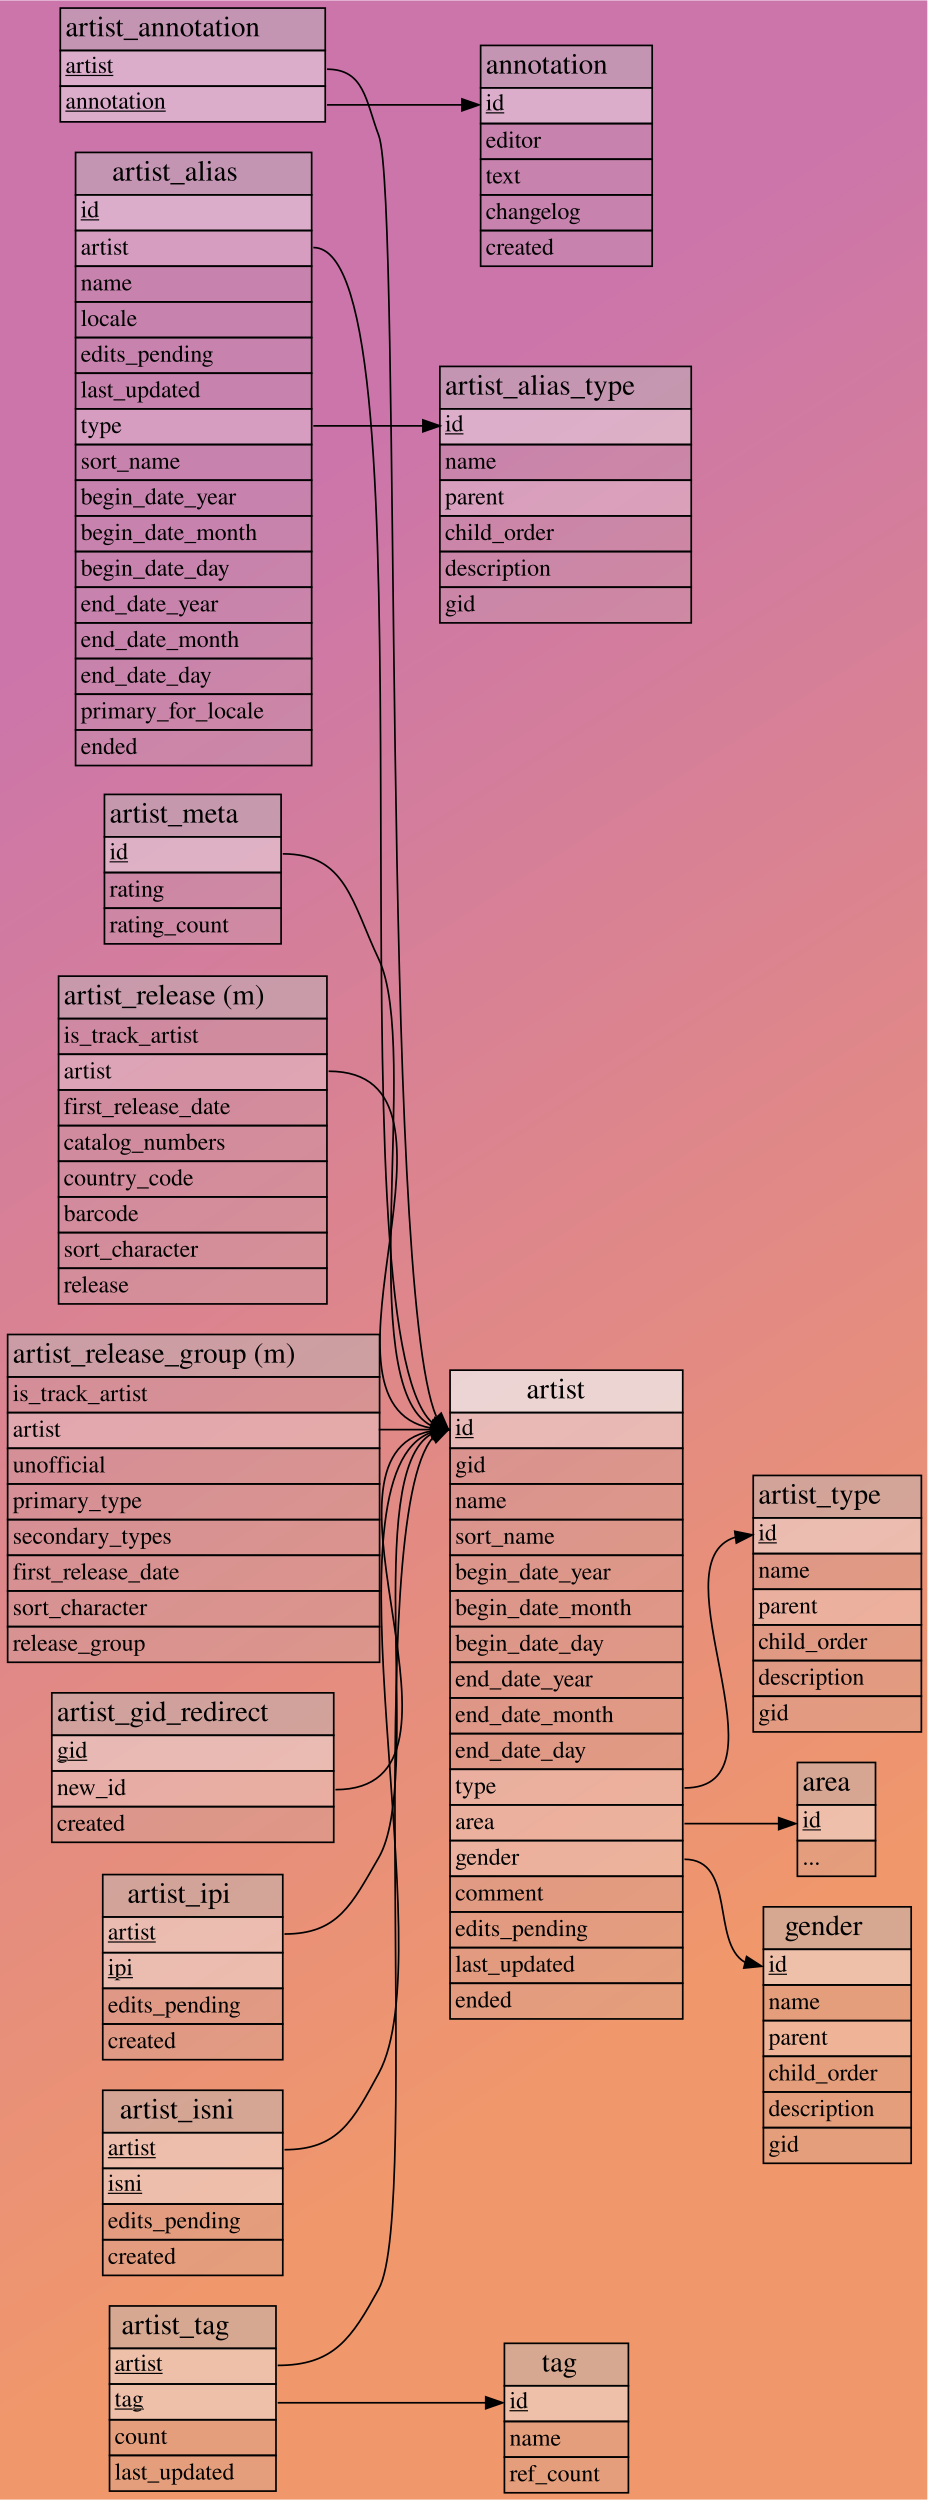
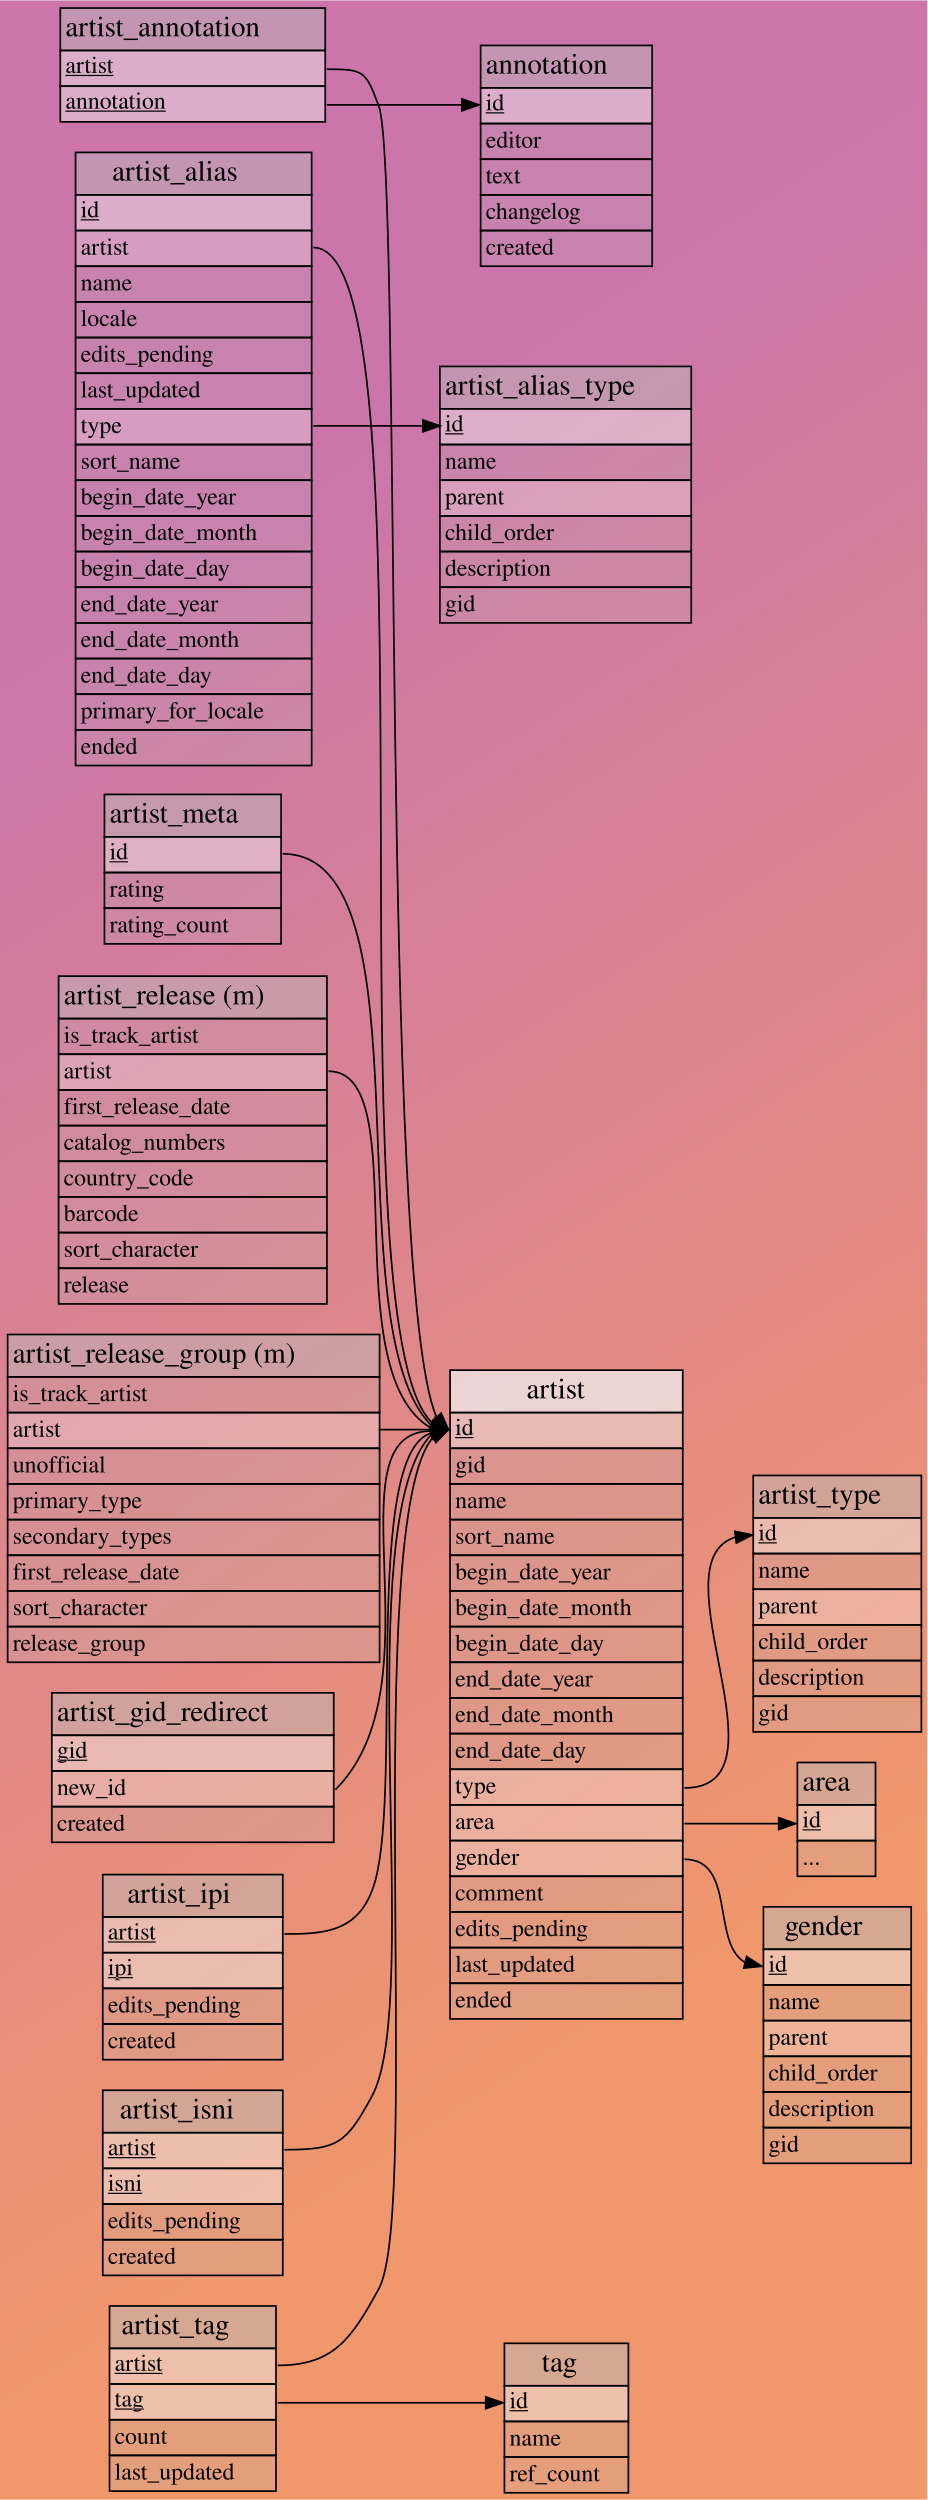
- <svg xmlns="http://www.w3.org/2000/svg" xmlns:xlink="http://www.w3.org/1999/xlink" width="546pt" height="1472pt" viewBox="0 0 546 1471.5">
+ <svg xmlns="http://www.w3.org/2000/svg" xmlns:xlink="http://www.w3.org/1999/xlink" width="546pt" height="1472pt" version="1.1" viewBox="0 0 546 1471.5">
  <g class="graph" transform="scale(1) translate(4 1467.5)">
    <a xlink:title="Tables for the “artist” core entity type properties">
      <defs>
        <linearGradient id="l_0" x1="32.58" x2="505.42" y1="-1099.6" y2="-363.87" gradientUnits="userSpaceOnUse">
          <stop stop-color="#cb75ab" offset="0" />
          <stop stop-color="#f0976c" offset="1" />
        </linearGradient>
      </defs>
      <polygon points="-4 4 -4 -1467.5 542 -1467.5 542 4" fill="url(#l_0)" stroke="transparent" />
    </a>
    <g class="node">
      <polygon points="279 -1416 279 -1441 380 -1441 380 -1416" fill="#bbb" fill-opacity=".467" stroke="transparent" />
      <polygon points="279 -1416 279 -1441 380 -1441 380 -1416" fill="none" stroke="#000" />
      <text x="282" y="-1424.4" font-family="Times,serif" font-size="17">annotation</text>
      <polygon points="279 -1395 279 -1416 380 -1416 380 -1395" fill="#eee" fill-opacity=".467" stroke="transparent" />
      <polygon points="279 -1395 279 -1416 380 -1416 380 -1395" fill="none" stroke="#000" />
      <text x="282" y="-1402.8" font-family="Times,serif" font-size="14" text-decoration="underline">id</text>
      <polygon points="279 -1374 279 -1395 380 -1395 380 -1374" fill="#bbb" fill-opacity=".2" stroke="transparent" />
      <polygon points="279 -1374 279 -1395 380 -1395 380 -1374" fill="none" stroke="#000" />
      <text x="282" y="-1380.8" font-family="Times,serif" font-size="14">editor</text>
      <polygon points="279 -1353 279 -1374 380 -1374 380 -1353" fill="#bbb" fill-opacity=".2" stroke="transparent" />
      <polygon points="279 -1353 279 -1374 380 -1374 380 -1353" fill="none" stroke="#000" />
      <text x="282" y="-1359.8" font-family="Times,serif" font-size="14">text</text>
      <polygon points="279 -1332 279 -1353 380 -1353 380 -1332" fill="#bbb" fill-opacity=".2" stroke="transparent" />
      <polygon points="279 -1332 279 -1353 380 -1353 380 -1332" fill="none" stroke="#000" />
      <text x="282" y="-1338.8" font-family="Times,serif" font-size="14">changelog</text>
      <polygon points="279 -1311 279 -1332 380 -1332 380 -1311" fill="#bbb" fill-opacity=".2" stroke="transparent" />
      <polygon points="279 -1311 279 -1332 380 -1332 380 -1311" fill="none" stroke="#000" />
      <text x="282" y="-1317.8" font-family="Times,serif" font-size="14">created</text>
    </g>
    <g class="node">
      <polygon points="465.5 -405 465.5 -430 511.5 -430 511.5 -405" fill="#bbb" fill-opacity=".467" stroke="transparent" />
      <polygon points="465.5 -405 465.5 -430 511.5 -430 511.5 -405" fill="none" stroke="#000" />
      <text x="468.5" y="-413.4" font-family="Times,serif" font-size="17">area</text>
      <polygon points="465.5 -384 465.5 -405 511.5 -405 511.5 -384" fill="#eee" fill-opacity=".467" stroke="transparent" />
      <polygon points="465.5 -384 465.5 -405 511.5 -405 511.5 -384" fill="none" stroke="#000" />
      <text x="468.5" y="-391.8" font-family="Times,serif" font-size="14" text-decoration="underline">id</text>
      <polygon points="465.5 -363 465.5 -384 511.5 -384 511.5 -363" fill="#bbb" fill-opacity=".2" stroke="transparent" />
      <polygon points="465.5 -363 465.5 -384 511.5 -384 511.5 -363" fill="none" stroke="#000" />
      <text x="468.5" y="-369.8" font-family="Times,serif" font-size="14">...</text>
    </g>
    <g class="node">
      <polygon points="261 -636 261 -661 398 -661 398 -636" fill="#eee" fill-opacity=".733" stroke="transparent" />
      <polygon points="261 -636 261 -661 398 -661 398 -636" fill="none" stroke="#000" />
      <text x="306" y="-644.4" font-family="Times,serif" font-size="17">artist</text>
      <polygon points="261 -615 261 -636 398 -636 398 -615" fill="#eee" fill-opacity=".467" stroke="transparent" />
      <polygon points="261 -615 261 -636 398 -636 398 -615" fill="none" stroke="#000" />
      <text x="264" y="-622.8" font-family="Times,serif" font-size="14" text-decoration="underline">id</text>
      <polygon points="261 -594 261 -615 398 -615 398 -594" fill="#bbb" fill-opacity=".2" stroke="transparent" />
      <polygon points="261 -594 261 -615 398 -615 398 -594" fill="none" stroke="#000" />
      <text x="264" y="-600.8" font-family="Times,serif" font-size="14">gid</text>
      <polygon points="261 -573 261 -594 398 -594 398 -573" fill="#bbb" fill-opacity=".2" stroke="transparent" />
      <polygon points="261 -573 261 -594 398 -594 398 -573" fill="none" stroke="#000" />
      <text x="264" y="-579.8" font-family="Times,serif" font-size="14">name</text>
      <polygon points="261 -552 261 -573 398 -573 398 -552" fill="#bbb" fill-opacity=".2" stroke="transparent" />
      <polygon points="261 -552 261 -573 398 -573 398 -552" fill="none" stroke="#000" />
      <text x="264" y="-558.8" font-family="Times,serif" font-size="14">sort_name</text>
      <polygon points="261 -531 261 -552 398 -552 398 -531" fill="#bbb" fill-opacity=".2" stroke="transparent" />
      <polygon points="261 -531 261 -552 398 -552 398 -531" fill="none" stroke="#000" />
      <text x="264" y="-537.8" font-family="Times,serif" font-size="14">begin_date_year</text>
      <polygon points="261 -510 261 -531 398 -531 398 -510" fill="#bbb" fill-opacity=".2" stroke="transparent" />
      <polygon points="261 -510 261 -531 398 -531 398 -510" fill="none" stroke="#000" />
      <text x="264" y="-516.8" font-family="Times,serif" font-size="14">begin_date_month</text>
      <polygon points="261 -489 261 -510 398 -510 398 -489" fill="#bbb" fill-opacity=".2" stroke="transparent" />
      <polygon points="261 -489 261 -510 398 -510 398 -489" fill="none" stroke="#000" />
      <text x="264" y="-495.8" font-family="Times,serif" font-size="14">begin_date_day</text>
      <polygon points="261 -468 261 -489 398 -489 398 -468" fill="#bbb" fill-opacity=".2" stroke="transparent" />
      <polygon points="261 -468 261 -489 398 -489 398 -468" fill="none" stroke="#000" />
      <text x="264" y="-474.8" font-family="Times,serif" font-size="14">end_date_year</text>
      <polygon points="261 -447 261 -468 398 -468 398 -447" fill="#bbb" fill-opacity=".2" stroke="transparent" />
      <polygon points="261 -447 261 -468 398 -468 398 -447" fill="none" stroke="#000" />
      <text x="264" y="-453.8" font-family="Times,serif" font-size="14">end_date_month</text>
      <polygon points="261 -426 261 -447 398 -447 398 -426" fill="#bbb" fill-opacity=".2" stroke="transparent" />
      <polygon points="261 -426 261 -447 398 -447 398 -426" fill="none" stroke="#000" />
      <text x="264" y="-432.8" font-family="Times,serif" font-size="14">end_date_day</text>
      <polygon points="261 -405 261 -426 398 -426 398 -405" fill="#eee" fill-opacity=".333" stroke="transparent" />
      <polygon points="261 -405 261 -426 398 -426 398 -405" fill="none" stroke="#000" />
      <text x="264" y="-411.8" font-family="Times,serif" font-size="14">type</text>
      <polygon points="261 -384 261 -405 398 -405 398 -384" fill="#eee" fill-opacity=".333" stroke="transparent" />
      <polygon points="261 -384 261 -405 398 -405 398 -384" fill="none" stroke="#000" />
      <text x="264" y="-390.8" font-family="Times,serif" font-size="14">area</text>
      <polygon points="261 -363 261 -384 398 -384 398 -363" fill="#eee" fill-opacity=".333" stroke="transparent" />
      <polygon points="261 -363 261 -384 398 -384 398 -363" fill="none" stroke="#000" />
      <text x="264" y="-369.8" font-family="Times,serif" font-size="14">gender</text>
      <polygon points="261 -342 261 -363 398 -363 398 -342" fill="#bbb" fill-opacity=".2" stroke="transparent" />
      <polygon points="261 -342 261 -363 398 -363 398 -342" fill="none" stroke="#000" />
      <text x="264" y="-348.8" font-family="Times,serif" font-size="14">comment</text>
      <polygon points="261 -321 261 -342 398 -342 398 -321" fill="#bbb" fill-opacity=".2" stroke="transparent" />
      <polygon points="261 -321 261 -342 398 -342 398 -321" fill="none" stroke="#000" />
      <text x="264" y="-327.8" font-family="Times,serif" font-size="14">edits_pending</text>
      <polygon points="261 -300 261 -321 398 -321 398 -300" fill="#bbb" fill-opacity=".2" stroke="transparent" />
      <polygon points="261 -300 261 -321 398 -321 398 -300" fill="none" stroke="#000" />
      <text x="264" y="-306.8" font-family="Times,serif" font-size="14">last_updated</text>
      <polygon points="261 -279 261 -300 398 -300 398 -279" fill="#bbb" fill-opacity=".2" stroke="transparent" />
      <polygon points="261 -279 261 -300 398 -300 398 -279" fill="none" stroke="#000" />
      <text x="264" y="-285.8" font-family="Times,serif" font-size="14">ended</text>
    </g>
    <g class="edge">
      <path d="m399-394h55.24" fill="none" stroke="#000" />
      <polygon points="454.5 -397.5 464.5 -394 454.5 -390.5" stroke="#000" />
    </g>
    <g class="node">
      <polygon points="439.5 -574 439.5 -599 538.5 -599 538.5 -574" fill="#bbb" fill-opacity=".467" stroke="transparent" />
      <polygon points="439.5 -574 439.5 -599 538.5 -599 538.5 -574" fill="none" stroke="#000" />
      <text x="442.5" y="-582.4" font-family="Times,serif" font-size="17">artist_type</text>
      <polygon points="439.5 -553 439.5 -574 538.5 -574 538.5 -553" fill="#eee" fill-opacity=".467" stroke="transparent" />
      <polygon points="439.5 -553 439.5 -574 538.5 -574 538.5 -553" fill="none" stroke="#000" />
      <text x="442.5" y="-560.8" font-family="Times,serif" font-size="14" text-decoration="underline">id</text>
      <polygon points="439.5 -532 439.5 -553 538.5 -553 538.5 -532" fill="#bbb" fill-opacity=".2" stroke="transparent" />
      <polygon points="439.5 -532 439.5 -553 538.5 -553 538.5 -532" fill="none" stroke="#000" />
      <text x="442.5" y="-538.8" font-family="Times,serif" font-size="14">name</text>
      <polygon points="439.5 -511 439.5 -532 538.5 -532 538.5 -511" fill="#eee" fill-opacity=".333" stroke="transparent" />
      <polygon points="439.5 -511 439.5 -532 538.5 -532 538.5 -511" fill="none" stroke="#000" />
      <text x="442.5" y="-517.8" font-family="Times,serif" font-size="14">parent</text>
      <polygon points="439.5 -490 439.5 -511 538.5 -511 538.5 -490" fill="#bbb" fill-opacity=".2" stroke="transparent" />
      <polygon points="439.5 -490 439.5 -511 538.5 -511 538.5 -490" fill="none" stroke="#000" />
      <text x="442.5" y="-496.8" font-family="Times,serif" font-size="14">child_order</text>
      <polygon points="439.5 -469 439.5 -490 538.5 -490 538.5 -469" fill="#bbb" fill-opacity=".2" stroke="transparent" />
      <polygon points="439.5 -469 439.5 -490 538.5 -490 538.5 -469" fill="none" stroke="#000" />
      <text x="442.5" y="-475.8" font-family="Times,serif" font-size="14">description</text>
      <polygon points="439.5 -448 439.5 -469 538.5 -469 538.5 -448" fill="#bbb" fill-opacity=".2" stroke="transparent" />
      <polygon points="439.5 -448 439.5 -469 538.5 -469 538.5 -448" fill="none" stroke="#000" />
      <text x="442.5" y="-454.8" font-family="Times,serif" font-size="14">gid</text>
    </g>
    <g class="edge">
      <path d="m399-415c64.68 0-18.1-132.6 29.88-147.62" fill="none" stroke="#000" />
      <polygon points="428.62 -566.12 439 -564 429.56 -559.18" stroke="#000" />
    </g>
    <g class="node">
      <polygon points="445.5 -320 445.5 -345 532.5 -345 532.5 -320" fill="#bbb" fill-opacity=".467" stroke="transparent" />
      <polygon points="445.5 -320 445.5 -345 532.5 -345 532.5 -320" fill="none" stroke="#000" />
      <text x="458" y="-328.4" font-family="Times,serif" font-size="17">gender</text>
      <polygon points="445.5 -299 445.5 -320 532.5 -320 532.5 -299" fill="#eee" fill-opacity=".467" stroke="transparent" />
      <polygon points="445.5 -299 445.5 -320 532.5 -320 532.5 -299" fill="none" stroke="#000" />
      <text x="448.5" y="-306.8" font-family="Times,serif" font-size="14" text-decoration="underline">id</text>
      <polygon points="445.5 -278 445.5 -299 532.5 -299 532.5 -278" fill="#bbb" fill-opacity=".2" stroke="transparent" />
      <polygon points="445.5 -278 445.5 -299 532.5 -299 532.5 -278" fill="none" stroke="#000" />
      <text x="448.5" y="-284.8" font-family="Times,serif" font-size="14">name</text>
      <polygon points="445.5 -257 445.5 -278 532.5 -278 532.5 -257" fill="#eee" fill-opacity=".333" stroke="transparent" />
      <polygon points="445.5 -257 445.5 -278 532.5 -278 532.5 -257" fill="none" stroke="#000" />
      <text x="448.5" y="-263.8" font-family="Times,serif" font-size="14">parent</text>
      <polygon points="445.5 -236 445.5 -257 532.5 -257 532.5 -236" fill="#bbb" fill-opacity=".2" stroke="transparent" />
      <polygon points="445.5 -236 445.5 -257 532.5 -257 532.5 -236" fill="none" stroke="#000" />
      <text x="448.5" y="-242.8" font-family="Times,serif" font-size="14">child_order</text>
      <polygon points="445.5 -215 445.5 -236 532.5 -236 532.5 -215" fill="#bbb" fill-opacity=".2" stroke="transparent" />
      <polygon points="445.5 -215 445.5 -236 532.5 -236 532.5 -215" fill="none" stroke="#000" />
      <text x="448.5" y="-221.8" font-family="Times,serif" font-size="14">description</text>
      <polygon points="445.5 -194 445.5 -215 532.5 -215 532.5 -194" fill="#bbb" fill-opacity=".2" stroke="transparent" />
      <polygon points="445.5 -194 445.5 -215 532.5 -215 532.5 -194" fill="none" stroke="#000" />
      <text x="448.5" y="-200.8" font-family="Times,serif" font-size="14">gid</text>
    </g>
    <g class="edge">
      <path d="m399-373c30.49 0 15.69 49.1 35.56 60.61" fill="none" stroke="#000" />
      <polygon points="435.6 -315.74 444.5 -310 433.96 -308.94" stroke="#000" />
    </g>
    <g class="node">
      <polygon points="40.5 -1353 40.5 -1378 179.5 -1378 179.5 -1353" fill="#bbb" fill-opacity=".467" stroke="transparent" />
      <polygon points="40.5 -1353 40.5 -1378 179.5 -1378 179.5 -1353" fill="none" stroke="#000" />
      <text x="62" y="-1361.4" font-family="Times,serif" font-size="17">artist_alias</text>
      <polygon points="40.5 -1332 40.5 -1353 179.5 -1353 179.5 -1332" fill="#eee" fill-opacity=".467" stroke="transparent" />
      <polygon points="40.5 -1332 40.5 -1353 179.5 -1353 179.5 -1332" fill="none" stroke="#000" />
      <text x="43.5" y="-1339.8" font-family="Times,serif" font-size="14" text-decoration="underline">id</text>
      <polygon points="40.5 -1311 40.5 -1332 179.5 -1332 179.5 -1311" fill="#eee" fill-opacity=".333" stroke="transparent" />
      <polygon points="40.5 -1311 40.5 -1332 179.5 -1332 179.5 -1311" fill="none" stroke="#000" />
      <text x="43.5" y="-1317.8" font-family="Times,serif" font-size="14">artist</text>
      <polygon points="40.5 -1290 40.5 -1311 179.5 -1311 179.5 -1290" fill="#bbb" fill-opacity=".2" stroke="transparent" />
      <polygon points="40.5 -1290 40.5 -1311 179.5 -1311 179.5 -1290" fill="none" stroke="#000" />
      <text x="43.5" y="-1296.8" font-family="Times,serif" font-size="14">name</text>
      <polygon points="40.5 -1269 40.5 -1290 179.5 -1290 179.5 -1269" fill="#bbb" fill-opacity=".2" stroke="transparent" />
      <polygon points="40.5 -1269 40.5 -1290 179.5 -1290 179.5 -1269" fill="none" stroke="#000" />
      <text x="43.5" y="-1275.8" font-family="Times,serif" font-size="14">locale</text>
      <polygon points="40.5 -1248 40.5 -1269 179.5 -1269 179.5 -1248" fill="#bbb" fill-opacity=".2" stroke="transparent" />
      <polygon points="40.5 -1248 40.5 -1269 179.5 -1269 179.5 -1248" fill="none" stroke="#000" />
      <text x="43.5" y="-1254.8" font-family="Times,serif" font-size="14">edits_pending</text>
      <polygon points="40.5 -1227 40.5 -1248 179.5 -1248 179.5 -1227" fill="#bbb" fill-opacity=".2" stroke="transparent" />
      <polygon points="40.5 -1227 40.5 -1248 179.5 -1248 179.5 -1227" fill="none" stroke="#000" />
      <text x="43.5" y="-1233.8" font-family="Times,serif" font-size="14">last_updated</text>
      <polygon points="40.5 -1206 40.5 -1227 179.5 -1227 179.5 -1206" fill="#eee" fill-opacity=".333" stroke="transparent" />
      <polygon points="40.5 -1206 40.5 -1227 179.5 -1227 179.5 -1206" fill="none" stroke="#000" />
      <text x="43.5" y="-1212.8" font-family="Times,serif" font-size="14">type</text>
      <polygon points="40.5 -1185 40.5 -1206 179.5 -1206 179.5 -1185" fill="#bbb" fill-opacity=".2" stroke="transparent" />
      <polygon points="40.5 -1185 40.5 -1206 179.5 -1206 179.5 -1185" fill="none" stroke="#000" />
      <text x="43.5" y="-1191.8" font-family="Times,serif" font-size="14">sort_name</text>
      <polygon points="40.5 -1164 40.5 -1185 179.5 -1185 179.5 -1164" fill="#bbb" fill-opacity=".2" stroke="transparent" />
      <polygon points="40.5 -1164 40.5 -1185 179.5 -1185 179.5 -1164" fill="none" stroke="#000" />
      <text x="43.5" y="-1170.8" font-family="Times,serif" font-size="14">begin_date_year</text>
      <polygon points="40.5 -1143 40.5 -1164 179.5 -1164 179.5 -1143" fill="#bbb" fill-opacity=".2" stroke="transparent" />
      <polygon points="40.5 -1143 40.5 -1164 179.5 -1164 179.5 -1143" fill="none" stroke="#000" />
      <text x="43.5" y="-1149.8" font-family="Times,serif" font-size="14">begin_date_month</text>
      <polygon points="40.5 -1122 40.5 -1143 179.5 -1143 179.5 -1122" fill="#bbb" fill-opacity=".2" stroke="transparent" />
      <polygon points="40.5 -1122 40.5 -1143 179.5 -1143 179.5 -1122" fill="none" stroke="#000" />
      <text x="43.5" y="-1128.8" font-family="Times,serif" font-size="14">begin_date_day</text>
      <polygon points="40.5 -1101 40.5 -1122 179.5 -1122 179.5 -1101" fill="#bbb" fill-opacity=".2" stroke="transparent" />
      <polygon points="40.5 -1101 40.5 -1122 179.5 -1122 179.5 -1101" fill="none" stroke="#000" />
      <text x="43.5" y="-1107.8" font-family="Times,serif" font-size="14">end_date_year</text>
      <polygon points="40.5 -1080 40.5 -1101 179.5 -1101 179.5 -1080" fill="#bbb" fill-opacity=".2" stroke="transparent" />
      <polygon points="40.5 -1080 40.5 -1101 179.5 -1101 179.5 -1080" fill="none" stroke="#000" />
      <text x="43.5" y="-1086.8" font-family="Times,serif" font-size="14">end_date_month</text>
      <polygon points="40.5 -1059 40.5 -1080 179.5 -1080 179.5 -1059" fill="#bbb" fill-opacity=".2" stroke="transparent" />
      <polygon points="40.5 -1059 40.5 -1080 179.5 -1080 179.5 -1059" fill="none" stroke="#000" />
      <text x="43.5" y="-1065.8" font-family="Times,serif" font-size="14">end_date_day</text>
      <polygon points="40.5 -1038 40.5 -1059 179.5 -1059 179.5 -1038" fill="#bbb" fill-opacity=".2" stroke="transparent" />
      <polygon points="40.5 -1038 40.5 -1059 179.5 -1059 179.5 -1038" fill="none" stroke="#000" />
      <text x="43.5" y="-1044.8" font-family="Times,serif" font-size="14">primary_for_locale</text>
      <polygon points="40.5 -1017 40.5 -1038 179.5 -1038 179.5 -1017" fill="#bbb" fill-opacity=".2" stroke="transparent" />
      <polygon points="40.5 -1017 40.5 -1038 179.5 -1038 179.5 -1017" fill="none" stroke="#000" />
      <text x="43.5" y="-1023.8" font-family="Times,serif" font-size="14">ended</text>
    </g>
    <g class="edge">
      <path d="m180.5-1322c74.34 0 8.2 634.87 69.91 691.91" fill="none" stroke="#000" />
      <polygon points="252.17 -633.14 260 -626 249.43 -626.7" stroke="#000" />
    </g>
    <g class="node">
      <polygon points="255 -1227 255 -1252 403 -1252 403 -1227" fill="#bbb" fill-opacity=".467" stroke="transparent" />
      <polygon points="255 -1227 255 -1252 403 -1252 403 -1227" fill="none" stroke="#000" />
      <text x="258" y="-1235.4" font-family="Times,serif" font-size="17">artist_alias_type</text>
      <polygon points="255 -1206 255 -1227 403 -1227 403 -1206" fill="#eee" fill-opacity=".467" stroke="transparent" />
      <polygon points="255 -1206 255 -1227 403 -1227 403 -1206" fill="none" stroke="#000" />
      <text x="258" y="-1213.8" font-family="Times,serif" font-size="14" text-decoration="underline">id</text>
      <polygon points="255 -1185 255 -1206 403 -1206 403 -1185" fill="#bbb" fill-opacity=".2" stroke="transparent" />
      <polygon points="255 -1185 255 -1206 403 -1206 403 -1185" fill="none" stroke="#000" />
      <text x="258" y="-1191.8" font-family="Times,serif" font-size="14">name</text>
      <polygon points="255 -1164 255 -1185 403 -1185 403 -1164" fill="#eee" fill-opacity=".333" stroke="transparent" />
      <polygon points="255 -1164 255 -1185 403 -1185 403 -1164" fill="none" stroke="#000" />
      <text x="258" y="-1170.8" font-family="Times,serif" font-size="14">parent</text>
      <polygon points="255 -1143 255 -1164 403 -1164 403 -1143" fill="#bbb" fill-opacity=".2" stroke="transparent" />
      <polygon points="255 -1143 255 -1164 403 -1164 403 -1143" fill="none" stroke="#000" />
      <text x="258" y="-1149.8" font-family="Times,serif" font-size="14">child_order</text>
      <polygon points="255 -1122 255 -1143 403 -1143 403 -1122" fill="#bbb" fill-opacity=".2" stroke="transparent" />
      <polygon points="255 -1122 255 -1143 403 -1143 403 -1122" fill="none" stroke="#000" />
      <text x="258" y="-1128.8" font-family="Times,serif" font-size="14">description</text>
      <polygon points="255 -1101 255 -1122 403 -1122 403 -1101" fill="#bbb" fill-opacity=".2" stroke="transparent" />
      <polygon points="255 -1101 255 -1122 403 -1122 403 -1101" fill="none" stroke="#000" />
      <text x="258" y="-1107.8" font-family="Times,serif" font-size="14">gid</text>
    </g>
    <g class="edge">
      <path d="m180.5-1217h64.46" fill="none" stroke="#000" />
      <polygon points="245 -1220.5 255 -1217 245 -1213.5" stroke="#000" />
    </g>
    <g class="node">
      <polygon points="31.5 -1438 31.5 -1463 187.5 -1463 187.5 -1438" fill="#bbb" fill-opacity=".467" stroke="transparent" />
      <polygon points="31.5 -1438 31.5 -1463 187.5 -1463 187.5 -1438" fill="none" stroke="#000" />
      <text x="34.5" y="-1446.4" font-family="Times,serif" font-size="17">artist_annotation</text>
      <polygon points="31.5 -1417 31.5 -1438 187.5 -1438 187.5 -1417" fill="#eee" fill-opacity=".467" stroke="transparent" />
      <polygon points="31.5 -1417 31.5 -1438 187.5 -1438 187.5 -1417" fill="none" stroke="#000" />
      <text x="34.5" y="-1424.8" font-family="Times,serif" font-size="14" text-decoration="underline">artist</text>
      <polygon points="31.5 -1396 31.5 -1417 187.5 -1417 187.5 -1396" fill="#eee" fill-opacity=".467" stroke="transparent" />
      <polygon points="31.5 -1396 31.5 -1417 187.5 -1417 187.5 -1396" fill="none" stroke="#000" />
      <text x="34.5" y="-1403.8" font-family="Times,serif" font-size="14" text-decoration="underline">annotation</text>
    </g>
    <g class="edge">
      <path d="m188.5-1406h79.46" fill="none" stroke="#000" />
      <polygon points="268 -1409.5 278 -1406 268 -1402.5" stroke="#000" />
    </g>
    <g class="edge">
-       <path d="m188.5-1427c22 0 22.77 18.4 30.5 39 13.98 37.29 0.46 677.04 33.92 754.37" fill="none" stroke="#000" />
+       <path d="m188.5-1427c22 0 22.77 1.003 30.5 21.603 13.98 37.29 0.46 694.44 33.92 771.77" fill="none" stroke="#000" />
      <polygon points="255.77 -635.71 260 -626 250.63 -630.95" stroke="#000" />
    </g>
    <g class="node">
      <polygon points="26.5 -446 26.5 -471 192.5 -471 192.5 -446" fill="#bbb" fill-opacity=".467" stroke="transparent" />
      <polygon points="26.5 -446 26.5 -471 192.5 -471 192.5 -446" fill="none" stroke="#000" />
      <text x="29.5" y="-454.4" font-family="Times,serif" font-size="17">artist_gid_redirect</text>
      <polygon points="26.5 -425 26.5 -446 192.5 -446 192.5 -425" fill="#eee" fill-opacity=".467" stroke="transparent" />
      <polygon points="26.5 -425 26.5 -446 192.5 -446 192.5 -425" fill="none" stroke="#000" />
      <text x="29.5" y="-432.8" font-family="Times,serif" font-size="14" text-decoration="underline">gid</text>
      <polygon points="26.5 -404 26.5 -425 192.5 -425 192.5 -404" fill="#eee" fill-opacity=".333" stroke="transparent" />
      <polygon points="26.5 -404 26.5 -425 192.5 -425 192.5 -404" fill="none" stroke="#000" />
      <text x="29.5" y="-410.8" font-family="Times,serif" font-size="14">new_id</text>
      <polygon points="26.5 -383 26.5 -404 192.5 -404 192.5 -383" fill="#bbb" fill-opacity=".2" stroke="transparent" />
      <polygon points="26.5 -383 26.5 -404 192.5 -404 192.5 -383" fill="none" stroke="#000" />
      <text x="29.5" y="-389.8" font-family="Times,serif" font-size="14">created</text>
    </g>
    <g class="edge">
-       <path d="m193.5-414c95.08 0-22.84-196.56 56.43-211.15" fill="none" stroke="#000" />
+       <path d="m193.5-414c63.104-63.104-4.987-211.15 56.43-211.15" fill="none" stroke="#000" />
      <polygon points="249.74 -628.64 260 -626 250.33 -621.67" stroke="#000" />
    </g>
    <g class="node">
      <polygon points="56.5 -339 56.5 -364 162.5 -364 162.5 -339" fill="#bbb" fill-opacity=".467" stroke="transparent" />
      <polygon points="56.5 -339 56.5 -364 162.5 -364 162.5 -339" fill="none" stroke="#000" />
      <text x="71" y="-347.4" font-family="Times,serif" font-size="17">artist_ipi</text>
      <polygon points="56.5 -318 56.5 -339 162.5 -339 162.5 -318" fill="#eee" fill-opacity=".467" stroke="transparent" />
      <polygon points="56.5 -318 56.5 -339 162.5 -339 162.5 -318" fill="none" stroke="#000" />
      <text x="59.5" y="-325.8" font-family="Times,serif" font-size="14" text-decoration="underline">artist</text>
      <polygon points="56.5 -297 56.5 -318 162.5 -318 162.5 -297" fill="#eee" fill-opacity=".467" stroke="transparent" />
      <polygon points="56.5 -297 56.5 -318 162.5 -318 162.5 -297" fill="none" stroke="#000" />
      <text x="59.5" y="-304.8" font-family="Times,serif" font-size="14" text-decoration="underline">ipi</text>
      <polygon points="56.5 -276 56.5 -297 162.5 -297 162.5 -276" fill="#bbb" fill-opacity=".2" stroke="transparent" />
      <polygon points="56.5 -276 56.5 -297 162.5 -297 162.5 -276" fill="none" stroke="#000" />
      <text x="59.5" y="-282.8" font-family="Times,serif" font-size="14">edits_pending</text>
      <polygon points="56.5 -255 56.5 -276 162.5 -276 162.5 -255" fill="#bbb" fill-opacity=".2" stroke="transparent" />
      <polygon points="56.5 -255 56.5 -276 162.5 -276 162.5 -255" fill="none" stroke="#000" />
      <text x="59.5" y="-261.8" font-family="Times,serif" font-size="14">created</text>
    </g>
    <g class="edge">
-       <path d="m163.5-329c31.76 0 39.57-17.53 55.5-45 26.62-45.92-10.34-226.48 31.24-249.57" fill="none" stroke="#000" />
+       <path d="m163.5-329c24.075 0 45.278-1.105 53.562-31.76 15.591-58.135-7.483-253.42 33.256-263.24" fill="none" stroke="#000" />
      <polygon points="249.45 -626.98 260 -626 251.14 -620.18" stroke="#000" />
    </g>
    <g class="node">
      <polygon points="56.5 -212 56.5 -237 162.5 -237 162.5 -212" fill="#bbb" fill-opacity=".467" stroke="transparent" />
      <polygon points="56.5 -212 56.5 -237 162.5 -237 162.5 -212" fill="none" stroke="#000" />
      <text x="66.5" y="-220.4" font-family="Times,serif" font-size="17">artist_isni</text>
      <polygon points="56.5 -191 56.5 -212 162.5 -212 162.5 -191" fill="#eee" fill-opacity=".467" stroke="transparent" />
      <polygon points="56.5 -191 56.5 -212 162.5 -212 162.5 -191" fill="none" stroke="#000" />
      <text x="59.5" y="-198.8" font-family="Times,serif" font-size="14" text-decoration="underline">artist</text>
      <polygon points="56.5 -170 56.5 -191 162.5 -191 162.5 -170" fill="#eee" fill-opacity=".467" stroke="transparent" />
      <polygon points="56.5 -170 56.5 -191 162.5 -191 162.5 -170" fill="none" stroke="#000" />
      <text x="59.5" y="-177.8" font-family="Times,serif" font-size="14" text-decoration="underline">isni</text>
      <polygon points="56.5 -149 56.5 -170 162.5 -170 162.5 -149" fill="#bbb" fill-opacity=".2" stroke="transparent" />
      <polygon points="56.5 -149 56.5 -170 162.5 -170 162.5 -149" fill="none" stroke="#000" />
      <text x="59.5" y="-155.8" font-family="Times,serif" font-size="14">edits_pending</text>
      <polygon points="56.5 -128 56.5 -149 162.5 -149 162.5 -128" fill="#bbb" fill-opacity=".2" stroke="transparent" />
      <polygon points="56.5 -128 56.5 -149 162.5 -149 162.5 -128" fill="none" stroke="#000" />
      <text x="59.5" y="-134.8" font-family="Times,serif" font-size="14">created</text>
    </g>
    <g class="edge">
-       <path d="m163.5-202c31.76 0 40.31-17.11 55.5-45 38.77-71.2-36.71-353.25 30.99-377.36" fill="none" stroke="#000" />
+       <path d="m163.5-202c31.76 0 36.321-3.661 51.511-31.551 30.849-56.653-14.672-339.91 35.479-390.06" fill="none" stroke="#000" />
      <polygon points="249.56 -627.83 260 -626 250.7 -620.92" stroke="#000" />
    </g>
    <g class="node">
      <polygon points="57.5 -975 57.5 -1e3 161.5 -1e3 161.5 -975" fill="#bbb" fill-opacity=".467" stroke="transparent" />
      <polygon points="57.5 -975 57.5 -1e3 161.5 -1e3 161.5 -975" fill="none" stroke="#000" />
      <text x="60.5" y="-983.4" font-family="Times,serif" font-size="17">artist_meta</text>
      <polygon points="57.5 -954 57.5 -975 161.5 -975 161.5 -954" fill="#eee" fill-opacity=".467" stroke="transparent" />
      <polygon points="57.5 -954 57.5 -975 161.5 -975 161.5 -954" fill="none" stroke="#000" />
      <text x="60.5" y="-961.8" font-family="Times,serif" font-size="14" text-decoration="underline">id</text>
      <polygon points="57.5 -933 57.5 -954 161.5 -954 161.5 -933" fill="#bbb" fill-opacity=".2" stroke="transparent" />
      <polygon points="57.5 -933 57.5 -954 161.5 -954 161.5 -933" fill="none" stroke="#000" />
      <text x="60.5" y="-939.8" font-family="Times,serif" font-size="14">rating</text>
      <polygon points="57.5 -912 57.5 -933 161.5 -933 161.5 -912" fill="#bbb" fill-opacity=".2" stroke="transparent" />
      <polygon points="57.5 -912 57.5 -933 161.5 -933 161.5 -912" fill="none" stroke="#000" />
      <text x="60.5" y="-918.8" font-family="Times,serif" font-size="14">rating_count</text>
    </g>
    <g class="edge">
-       <path d="m162.5-965c37.28 0 40.52 28.32 56.5 62 25.11 52.93-15.87 251.69 31.16 274.8" fill="none" stroke="#000" />
+       <path d="m162.5-965c88.935 0 28.61 277.75 87.66 336.8" fill="none" stroke="#000" />
      <polygon points="251 -631.59 260 -626 249.48 -624.76" stroke="#000" />
    </g>
    <g class="node">
      <polygon points="30.5 -868 30.5 -893 188.5 -893 188.5 -868" fill="#bbb" fill-opacity=".467" stroke="transparent" />
      <polygon points="30.5 -868 30.5 -893 188.5 -893 188.5 -868" fill="none" stroke="#000" />
      <text x="33.5" y="-876.4" font-family="Times,serif" font-size="17">artist_release (m)</text>
      <polygon points="30.5 -847 30.5 -868 188.5 -868 188.5 -847" fill="#bbb" fill-opacity=".2" stroke="transparent" />
      <polygon points="30.5 -847 30.5 -868 188.5 -868 188.5 -847" fill="none" stroke="#000" />
      <text x="33.5" y="-853.8" font-family="Times,serif" font-size="14">is_track_artist</text>
      <polygon points="30.5 -826 30.5 -847 188.5 -847 188.5 -826" fill="#eee" fill-opacity=".333" stroke="transparent" />
      <polygon points="30.5 -826 30.5 -847 188.5 -847 188.5 -826" fill="none" stroke="#000" />
      <text x="33.5" y="-832.8" font-family="Times,serif" font-size="14">artist</text>
      <polygon points="30.5 -805 30.5 -826 188.5 -826 188.5 -805" fill="#bbb" fill-opacity=".2" stroke="transparent" />
      <polygon points="30.5 -805 30.5 -826 188.5 -826 188.5 -805" fill="none" stroke="#000" />
      <text x="33.5" y="-811.8" font-family="Times,serif" font-size="14">first_release_date</text>
      <polygon points="30.5 -784 30.5 -805 188.5 -805 188.5 -784" fill="#bbb" fill-opacity=".2" stroke="transparent" />
      <polygon points="30.5 -784 30.5 -805 188.5 -805 188.5 -784" fill="none" stroke="#000" />
      <text x="33.5" y="-790.8" font-family="Times,serif" font-size="14">catalog_numbers</text>
      <polygon points="30.5 -763 30.5 -784 188.5 -784 188.5 -763" fill="#bbb" fill-opacity=".2" stroke="transparent" />
      <polygon points="30.5 -763 30.5 -784 188.5 -784 188.5 -763" fill="none" stroke="#000" />
      <text x="33.5" y="-769.8" font-family="Times,serif" font-size="14">country_code</text>
      <polygon points="30.5 -742 30.5 -763 188.5 -763 188.5 -742" fill="#bbb" fill-opacity=".2" stroke="transparent" />
      <polygon points="30.5 -742 30.5 -763 188.5 -763 188.5 -742" fill="none" stroke="#000" />
      <text x="33.5" y="-748.8" font-family="Times,serif" font-size="14">barcode</text>
      <polygon points="30.5 -721 30.5 -742 188.5 -742 188.5 -721" fill="#bbb" fill-opacity=".2" stroke="transparent" />
      <polygon points="30.5 -721 30.5 -742 188.5 -742 188.5 -721" fill="none" stroke="#000" />
      <text x="33.5" y="-727.8" font-family="Times,serif" font-size="14">sort_character</text>
      <polygon points="30.5 -700 30.5 -721 188.5 -721 188.5 -700" fill="#bbb" fill-opacity=".2" stroke="transparent" />
      <polygon points="30.5 -700 30.5 -721 188.5 -721 188.5 -700" fill="none" stroke="#000" />
      <text x="33.5" y="-706.8" font-family="Times,serif" font-size="14">release</text>
    </g>
    <g class="edge">
-       <path d="m189.5-837c95.2 0-19.24 195.63 60.4 210.15" fill="none" stroke="#000" />
+       <path d="m189.5-837c51.692 0 2.416 176.67 60.4 210.15" fill="none" stroke="#000" />
      <polygon points="250.33 -630.33 260 -626 249.74 -623.35" stroke="#000" />
    </g>
    <g class="node">
      <polygon points="0.5 -657 0.5 -682 219.5 -682 219.5 -657" fill="#bbb" fill-opacity=".467" stroke="transparent" />
      <polygon points="0.5 -657 0.5 -682 219.5 -682 219.5 -657" fill="none" stroke="#000" />
      <text x="3.5" y="-665.4" font-family="Times,serif" font-size="17">artist_release_group (m)</text>
      <polygon points="0.5 -636 0.5 -657 219.5 -657 219.5 -636" fill="#bbb" fill-opacity=".2" stroke="transparent" />
      <polygon points="0.5 -636 0.5 -657 219.5 -657 219.5 -636" fill="none" stroke="#000" />
      <text x="3.5" y="-642.8" font-family="Times,serif" font-size="14">is_track_artist</text>
      <polygon points="0.5 -615 0.5 -636 219.5 -636 219.5 -615" fill="#eee" fill-opacity=".333" stroke="transparent" />
      <polygon points="0.5 -615 0.5 -636 219.5 -636 219.5 -615" fill="none" stroke="#000" />
      <text x="3.5" y="-621.8" font-family="Times,serif" font-size="14">artist</text>
      <polygon points="0.5 -594 0.5 -615 219.5 -615 219.5 -594" fill="#bbb" fill-opacity=".2" stroke="transparent" />
      <polygon points="0.5 -594 0.5 -615 219.5 -615 219.5 -594" fill="none" stroke="#000" />
      <text x="3.5" y="-600.8" font-family="Times,serif" font-size="14">unofficial</text>
      <polygon points="0.5 -573 0.5 -594 219.5 -594 219.5 -573" fill="#bbb" fill-opacity=".2" stroke="transparent" />
      <polygon points="0.5 -573 0.5 -594 219.5 -594 219.5 -573" fill="none" stroke="#000" />
      <text x="3.5" y="-579.8" font-family="Times,serif" font-size="14">primary_type</text>
      <polygon points="0.5 -552 0.5 -573 219.5 -573 219.5 -552" fill="#bbb" fill-opacity=".2" stroke="transparent" />
      <polygon points="0.5 -552 0.5 -573 219.5 -573 219.5 -552" fill="none" stroke="#000" />
      <text x="3.5" y="-558.8" font-family="Times,serif" font-size="14">secondary_types</text>
      <polygon points="0.5 -531 0.5 -552 219.5 -552 219.5 -531" fill="#bbb" fill-opacity=".2" stroke="transparent" />
      <polygon points="0.5 -531 0.5 -552 219.5 -552 219.5 -531" fill="none" stroke="#000" />
      <text x="3.5" y="-537.8" font-family="Times,serif" font-size="14">first_release_date</text>
      <polygon points="0.5 -510 0.5 -531 219.5 -531 219.5 -510" fill="#bbb" fill-opacity=".2" stroke="transparent" />
      <polygon points="0.5 -510 0.5 -531 219.5 -531 219.5 -510" fill="none" stroke="#000" />
      <text x="3.5" y="-516.8" font-family="Times,serif" font-size="14">sort_character</text>
      <polygon points="0.5 -489 0.5 -510 219.5 -510 219.5 -489" fill="#bbb" fill-opacity=".2" stroke="transparent" />
      <polygon points="0.5 -489 0.5 -510 219.5 -510 219.5 -489" fill="none" stroke="#000" />
      <text x="3.5" y="-495.8" font-family="Times,serif" font-size="14">release_group</text>
    </g>
    <g class="edge">
      <path d="m219-626h30.72" fill="none" stroke="#000" />
      <polygon points="250 -629.5 260 -626 250 -622.5" stroke="#000" />
    </g>
    <g class="node">
      <polygon points="60.5 -85 60.5 -110 158.5 -110 158.5 -85" fill="#bbb" fill-opacity=".467" stroke="transparent" />
      <polygon points="60.5 -85 60.5 -110 158.5 -110 158.5 -85" fill="none" stroke="#000" />
      <text x="67.5" y="-93.4" font-family="Times,serif" font-size="17">artist_tag</text>
      <polygon points="60.5 -64 60.5 -85 158.5 -85 158.5 -64" fill="#eee" fill-opacity=".467" stroke="transparent" />
      <polygon points="60.5 -64 60.5 -85 158.5 -85 158.5 -64" fill="none" stroke="#000" />
      <text x="63.5" y="-71.8" font-family="Times,serif" font-size="14" text-decoration="underline">artist</text>
      <polygon points="60.5 -43 60.5 -64 158.5 -64 158.5 -43" fill="#eee" fill-opacity=".467" stroke="transparent" />
      <polygon points="60.5 -43 60.5 -64 158.5 -64 158.5 -43" fill="none" stroke="#000" />
      <text x="63.5" y="-50.8" font-family="Times,serif" font-size="14" text-decoration="underline">tag</text>
      <polygon points="60.5 -22 60.5 -43 158.5 -43 158.5 -22" fill="#bbb" fill-opacity=".2" stroke="transparent" />
      <polygon points="60.5 -22 60.5 -43 158.5 -43 158.5 -22" fill="none" stroke="#000" />
      <text x="63.5" y="-28.8" font-family="Times,serif" font-size="14">count</text>
      <polygon points="60.5 -1 60.5 -22 158.5 -22 158.5 -1" fill="#bbb" fill-opacity=".2" stroke="transparent" />
      <polygon points="60.5 -1 60.5 -22 158.5 -22 158.5 -1" fill="none" stroke="#000" />
      <text x="63.5" y="-7.8" font-family="Times,serif" font-size="14">last_updated</text>
    </g>
    <g class="edge">
      <path d="m159.5-75c33.16 0 43.54-15.94 59.5-45 25.55-46.55-10.66-453.9 32.07-501.47" fill="none" stroke="#000" />
      <polygon points="249.5 -624.6 260 -626 252.66 -618.36" stroke="#000" />
    </g>
    <g class="node">
      <polygon points="293 -63 293 -88 366 -88 366 -63" fill="#bbb" fill-opacity=".467" stroke="transparent" />
      <polygon points="293 -63 293 -88 366 -88 366 -63" fill="none" stroke="#000" />
      <text x="315" y="-71.4" font-family="Times,serif" font-size="17">tag</text>
      <polygon points="293 -42 293 -63 366 -63 366 -42" fill="#eee" fill-opacity=".467" stroke="transparent" />
      <polygon points="293 -42 293 -63 366 -63 366 -42" fill="none" stroke="#000" />
      <text x="296" y="-49.8" font-family="Times,serif" font-size="14" text-decoration="underline">id</text>
      <polygon points="293 -21 293 -42 366 -42 366 -21" fill="#bbb" fill-opacity=".2" stroke="transparent" />
      <polygon points="293 -21 293 -42 366 -42 366 -21" fill="none" stroke="#000" />
      <text x="296" y="-27.8" font-family="Times,serif" font-size="14">name</text>
      <polygon points="293 0 293 -21 366 -21 366 0" fill="#bbb" fill-opacity=".2" stroke="transparent" />
      <polygon points="293 0 293 -21 366 -21 366 0" fill="none" stroke="#000" />
      <text x="296" y="-6.8" font-family="Times,serif" font-size="14">ref_count</text>
    </g>
    <g class="edge">
      <path d="m159.5-53h122.27" fill="none" stroke="#000" />
      <polygon points="282 -56.5 292 -53 282 -49.5" stroke="#000" />
    </g>
  </g>
</svg>
